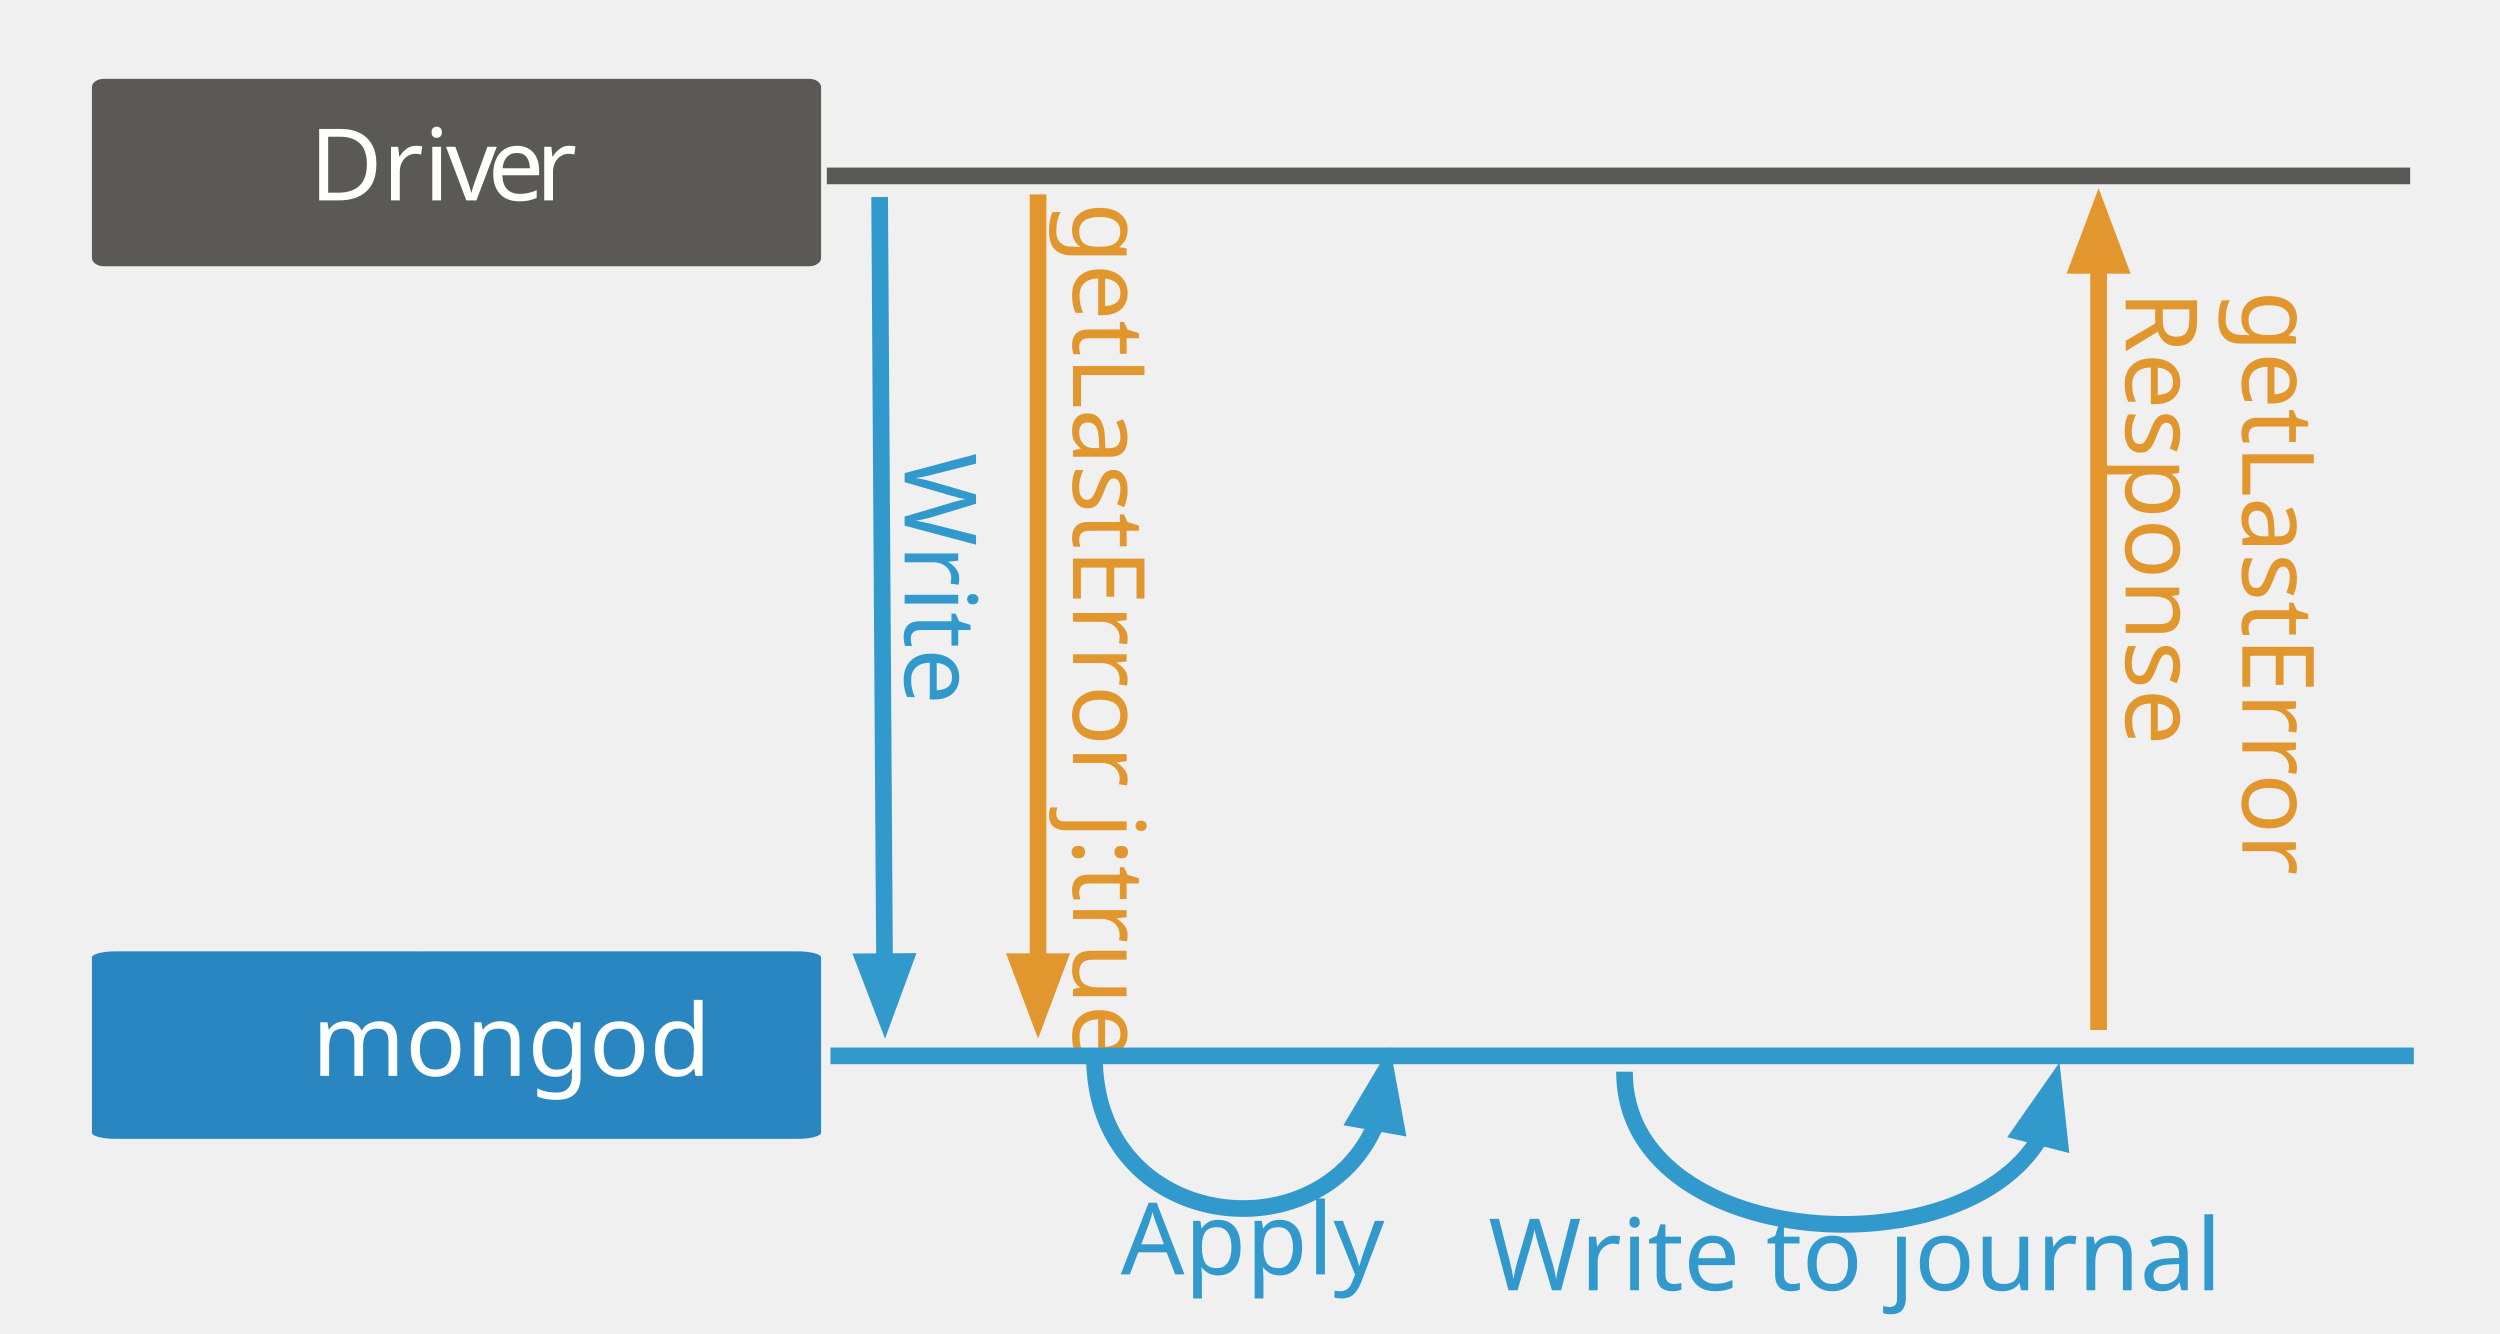
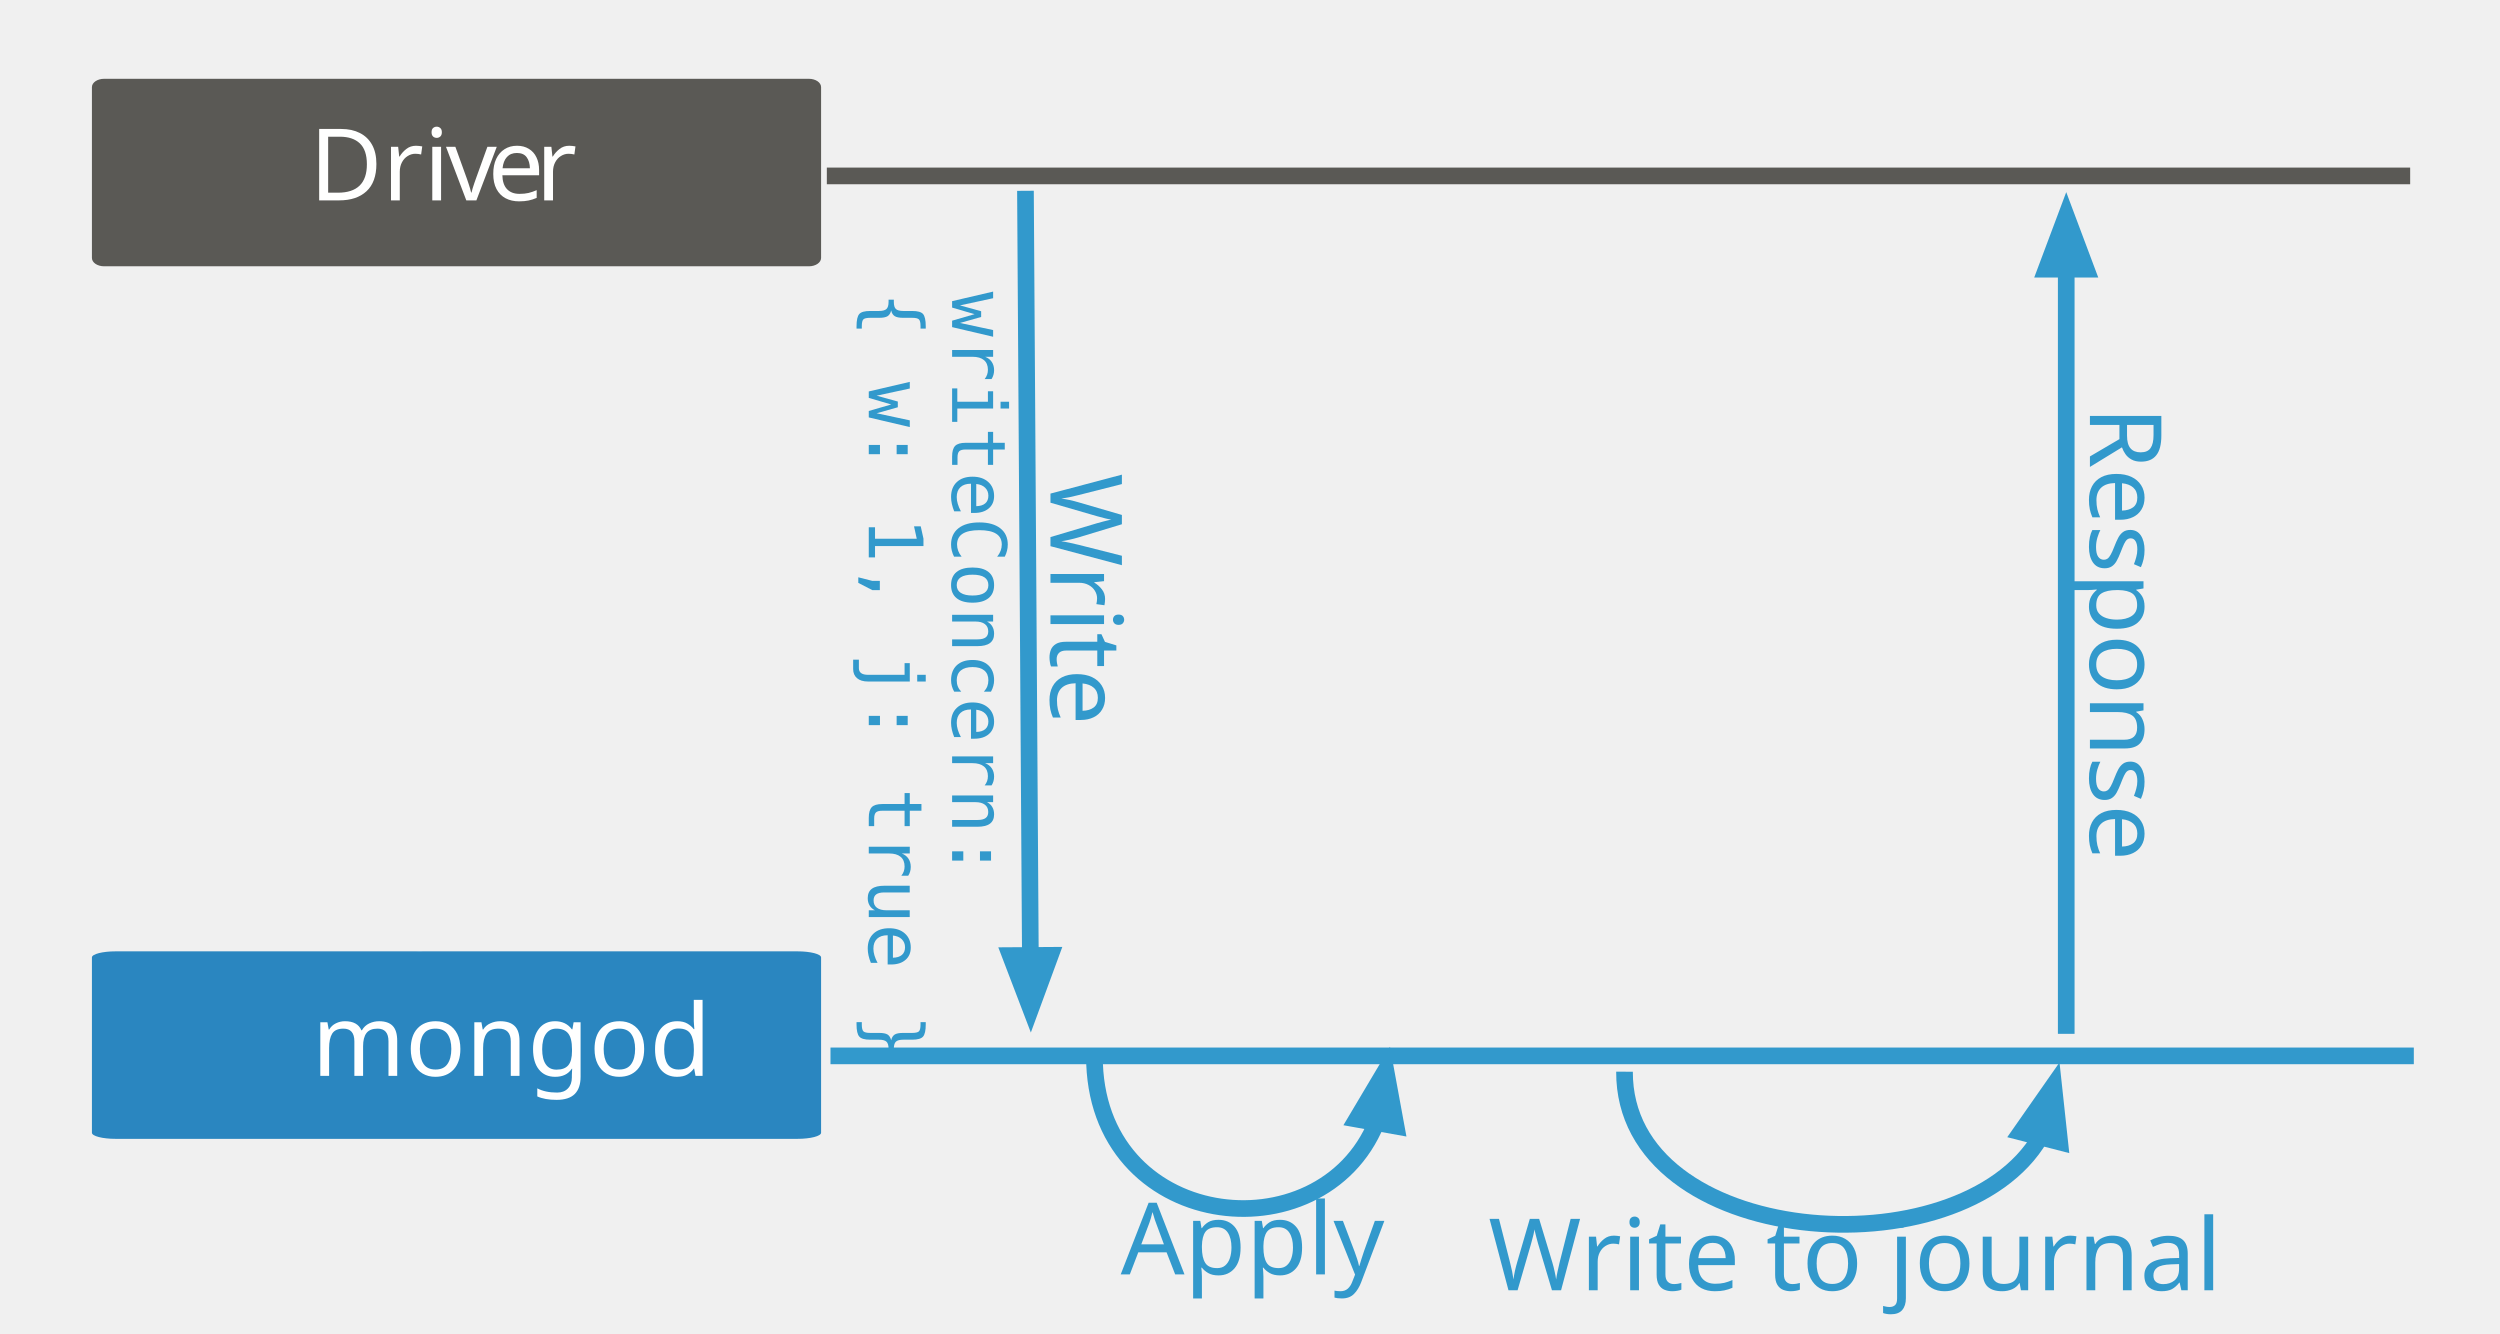
<svg xmlns="http://www.w3.org/2000/svg" version="1.1" x="0px" y="0px" width="600" height="320" viewBox="0, 0, 600, 320">
  <g id="Layer 1">
    <path d="M22.061,61.915 C22.061,63.018 23.371,63.911 24.988,63.911 L194.135,63.911 C195.752,63.911 197.061,63.018 197.061,61.915 L197.061,20.908 C197.061,19.805 195.752,18.911 194.135,18.911 L24.988,18.911 C23.371,18.911 22.061,19.805 22.061,20.908 L22.061,61.915" fill="#5A5955" />
    <text transform="matrix(1, 0, 0, 1, 109.561, 41.411)">
      <tspan x="-35.29" y="6.68" font-family="GillSans" font-size="24" fill="#FFFFFE">Dri</tspan>
      <tspan x="-2.525" y="6.68" font-family="GillSans" font-size="24" fill="#FFFFFE">v</tspan>
      <tspan x="7.507" y="6.68" font-family="GillSans" font-size="24" fill="#FFFFFE">e</tspan>
      <tspan x="19.003" y="6.68" font-family="GillSans" font-size="24" fill="#FFFFFE">r</tspan>
    </text>
    <text transform="matrix(1, 0, 0, 1, 112.86, 238.41)">
      <tspan x="-39.689" y="7.5" font-family="GillSans" font-size="24" fill="#FFFFFE">Primary</tspan>
    </text>
-     <text transform="matrix(-0, 1, -1, -0, 222.276, 140.328)">
+     <text transform="matrix(-0, 1, -1, -0, 257.276, 145.25)">
      <tspan x="-31.619" y="5.166" font-family="GillSans" font-size="24" fill="#3299CC">Write</tspan>
    </text>
    <g>
-       <path d="M211.11,47.28 L212.286,230.797" fill-opacity="0" stroke="#3299CC" stroke-width="4" />
-       <path d="M207.487,230.828 L212.368,243.597 L217.086,230.766 z" fill="#3299CC" fill-opacity="1" stroke="#3299CC" stroke-width="4" stroke-opacity="1" />
-     </g>
-     <text transform="matrix(-0, 1, -1, -0, 251.028, 142.089)">
-       <tspan x="-93.514" y="-6.5" font-family="GillSans" font-size="24" fill="#E2962E">getLastError j:true</tspan>
-     </text>
-     <g>
-       <path d="M249.13,46.659 L249.13,230.797" fill-opacity="0" stroke="#E2962E" stroke-width="4" />
-       <path d="M244.33,230.797 L249.13,243.597 L253.93,230.797 z" fill="#E2962E" fill-opacity="1" stroke="#E2962E" stroke-width="4" stroke-opacity="1" />
+       <path d="M246.11,45.792 L247.286,229.308" fill-opacity="0" stroke="#3299CC" stroke-width="4" />
+       <path d="M242.487,229.339 L247.368,242.108 L252.086,229.277 z" fill="#3299CC" fill-opacity="1" stroke="#3299CC" stroke-width="4" stroke-opacity="1" />
    </g>
    <g>
      <path d="M197.061,229.784 C197.061,228.977 194.519,228.323 191.377,228.323 L27.746,228.323 C24.607,228.323 22.061,228.977 22.061,229.784 L22.061,271.861 C22.061,272.668 24.607,273.323 27.746,273.323 L191.377,273.323 C194.519,273.323 197.061,272.668 197.061,271.861 L197.061,229.784" fill="#2A86C0" />
      <text transform="matrix(1, 0, 0, 1, 118.661, 252.034)">
        <tspan x="-43.832" y="6.168" font-family="GillSans" font-size="24" fill="#FFFFFF">mongod</tspan>
-       </text>
-     </g>
-     <g>
-       <g>
-         <path d="M503.665,247.197 L503.665,63.68" fill-opacity="0" stroke="#E2962D" stroke-width="4" />
-         <path d="M508.465,63.68 L503.665,50.88 L498.865,63.68 z" fill="#E2962D" fill-opacity="1" stroke="#E2962D" stroke-width="4" stroke-opacity="1" />
-       </g>
-       <text transform="matrix(-0, 1, -1, -0, 531.665, 158.224)">
-         <tspan x="-88.473" y="-6.5" font-family="GillSans" font-size="24" fill="#E2962E">getLastError</tspan>
-         <tspan x="-88.473" y="21.5" font-family="GillSans" font-size="24" fill="#E2962E">Response</tspan>
      </text>
    </g>
    <g>
      <g>
        <path d="M262.665,253.41 C262.557,295.645 317.085,301.886 330.334,269.442" fill-opacity="0" stroke="#3299CC" stroke-width="4" />
        <path d="M335.059,270.289 L332.593,256.843 L325.61,268.595 z" fill="#3299CC" fill-opacity="1" stroke="#3299CC" stroke-width="4" stroke-opacity="1" />
      </g>
      <text transform="matrix(1, 0, 0, 1, 297.541, 298.363)">
        <tspan x="-28.576" y="7.5" font-family="GillSans" font-size="24" fill="#3299CC">Apply</tspan>
      </text>
    </g>
    <path d="M198.439,42.22 L578.439,42.22" fill-opacity="0" stroke="#5A5955" stroke-width="4" />
    <path d="M199.316,253.41 L579.316,253.41" fill-opacity="0" stroke="#3299CC" stroke-width="4" />
    <g>
      <g>
        <path d="M389.882,257.207 C389.722,299.589 470.538,305.727 489.681,272.899" fill-opacity="0" stroke="#3299CC" stroke-width="4" />
        <path d="M494.33,274.092 L492.864,260.501 L485.032,271.705 z" fill="#3299CC" fill-opacity="1" stroke="#3299CC" stroke-width="4" stroke-opacity="1" />
      </g>
      <text transform="matrix(1, 0, 0, 1, 441.45, 302.229)">
        <tspan x="-84.248" y="7.432" font-family="GillSans" font-size="24" fill="#3299CC">Write to journal</tspan>
      </text>
    </g>
+     <text transform="matrix(-0, 1, -1, -0, 214.006, 148.651)">
+       <tspan x="-78.672" y="-14.5" font-family="Inconsolata" font-size="18" fill="#3299CC">  writeConcern: </tspan>
+       <tspan x="-78.672" y="5.5" font-family="Inconsolata" font-size="18" fill="#3299CC">{ w: 1, j: true }</tspan>
+     </text>
+     <g>
+       <path d="M495.896,248.121 L495.896,64.605" fill-opacity="0" stroke="#3299CC" stroke-width="4" />
+       <path d="M500.697,64.605 L495.896,51.805 L491.096,64.605 z" fill="#3299CC" fill-opacity="1" stroke="#3299CC" stroke-width="4" stroke-opacity="1" />
+     </g>
+     <text transform="matrix(-0, 1, -1, -0, 509.488, 145.805)">
+       <tspan x="-48.305" y="7.908" font-family="GillSans" font-size="24" fill="#3299CC">Response</tspan>
+     </text>
  </g>
  <defs />
</svg>
